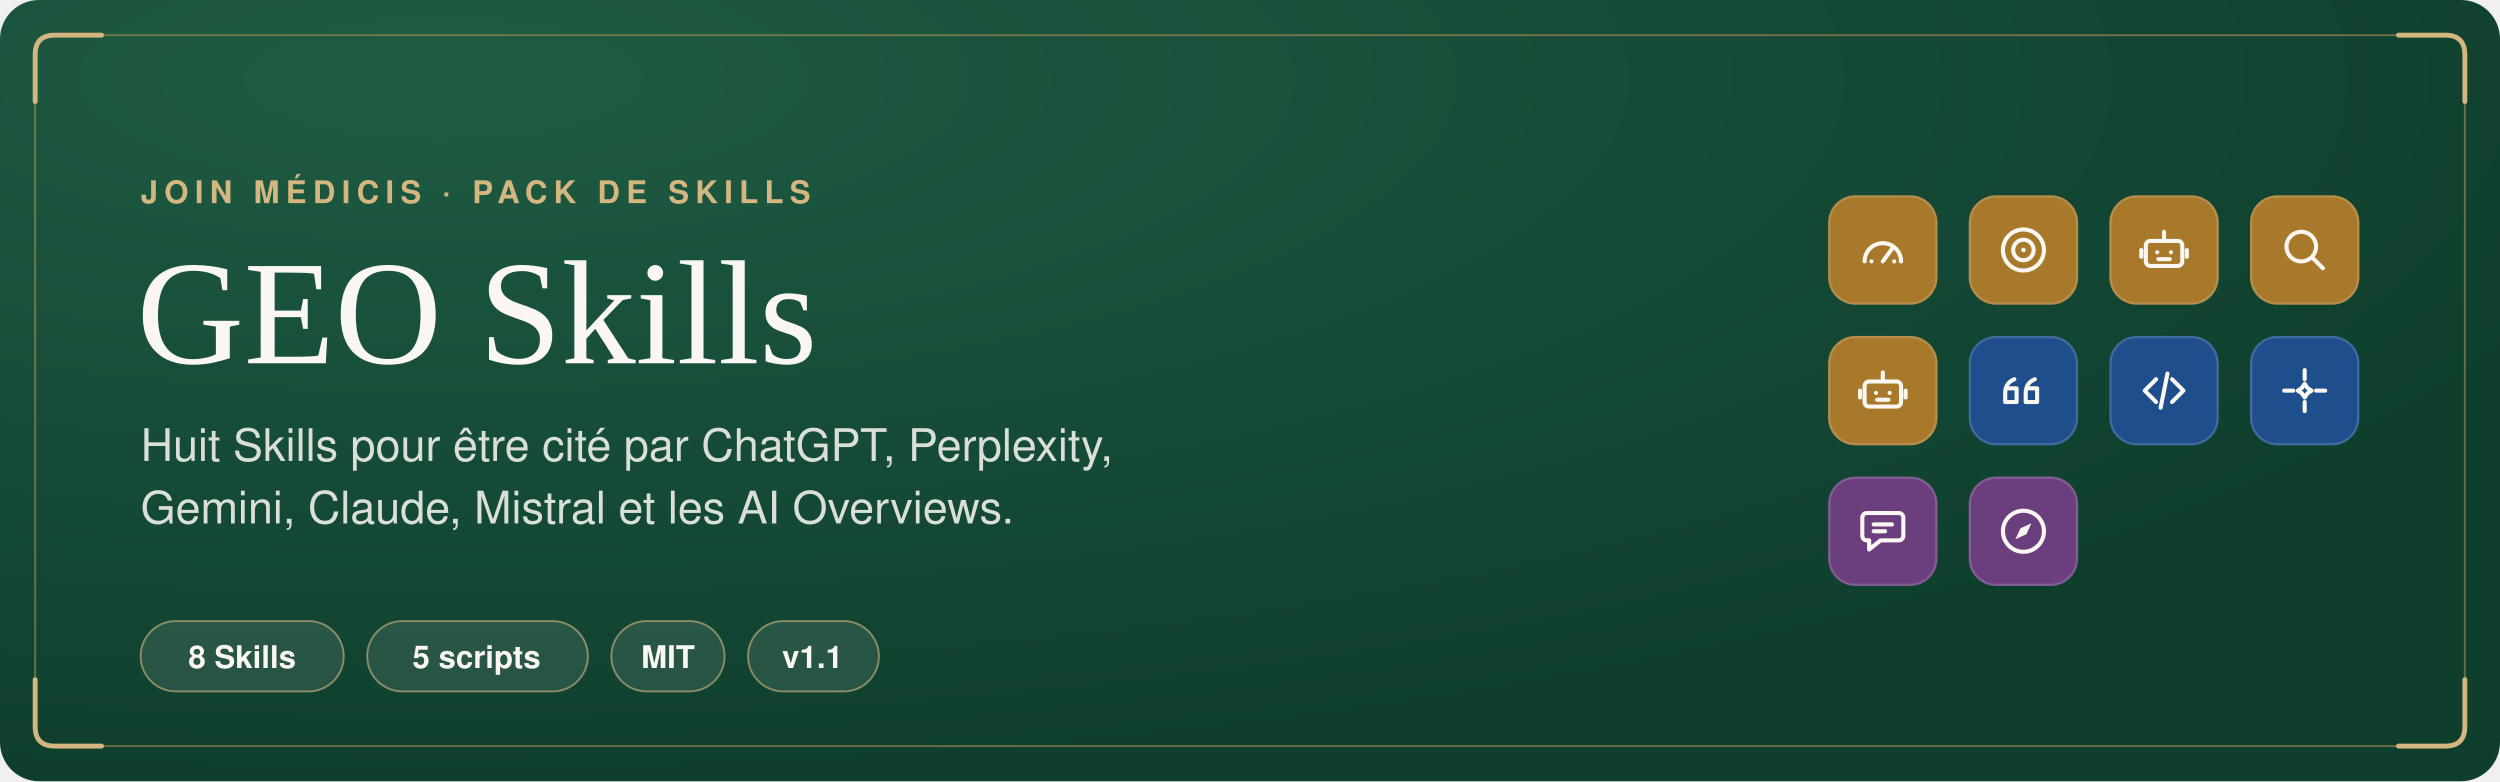
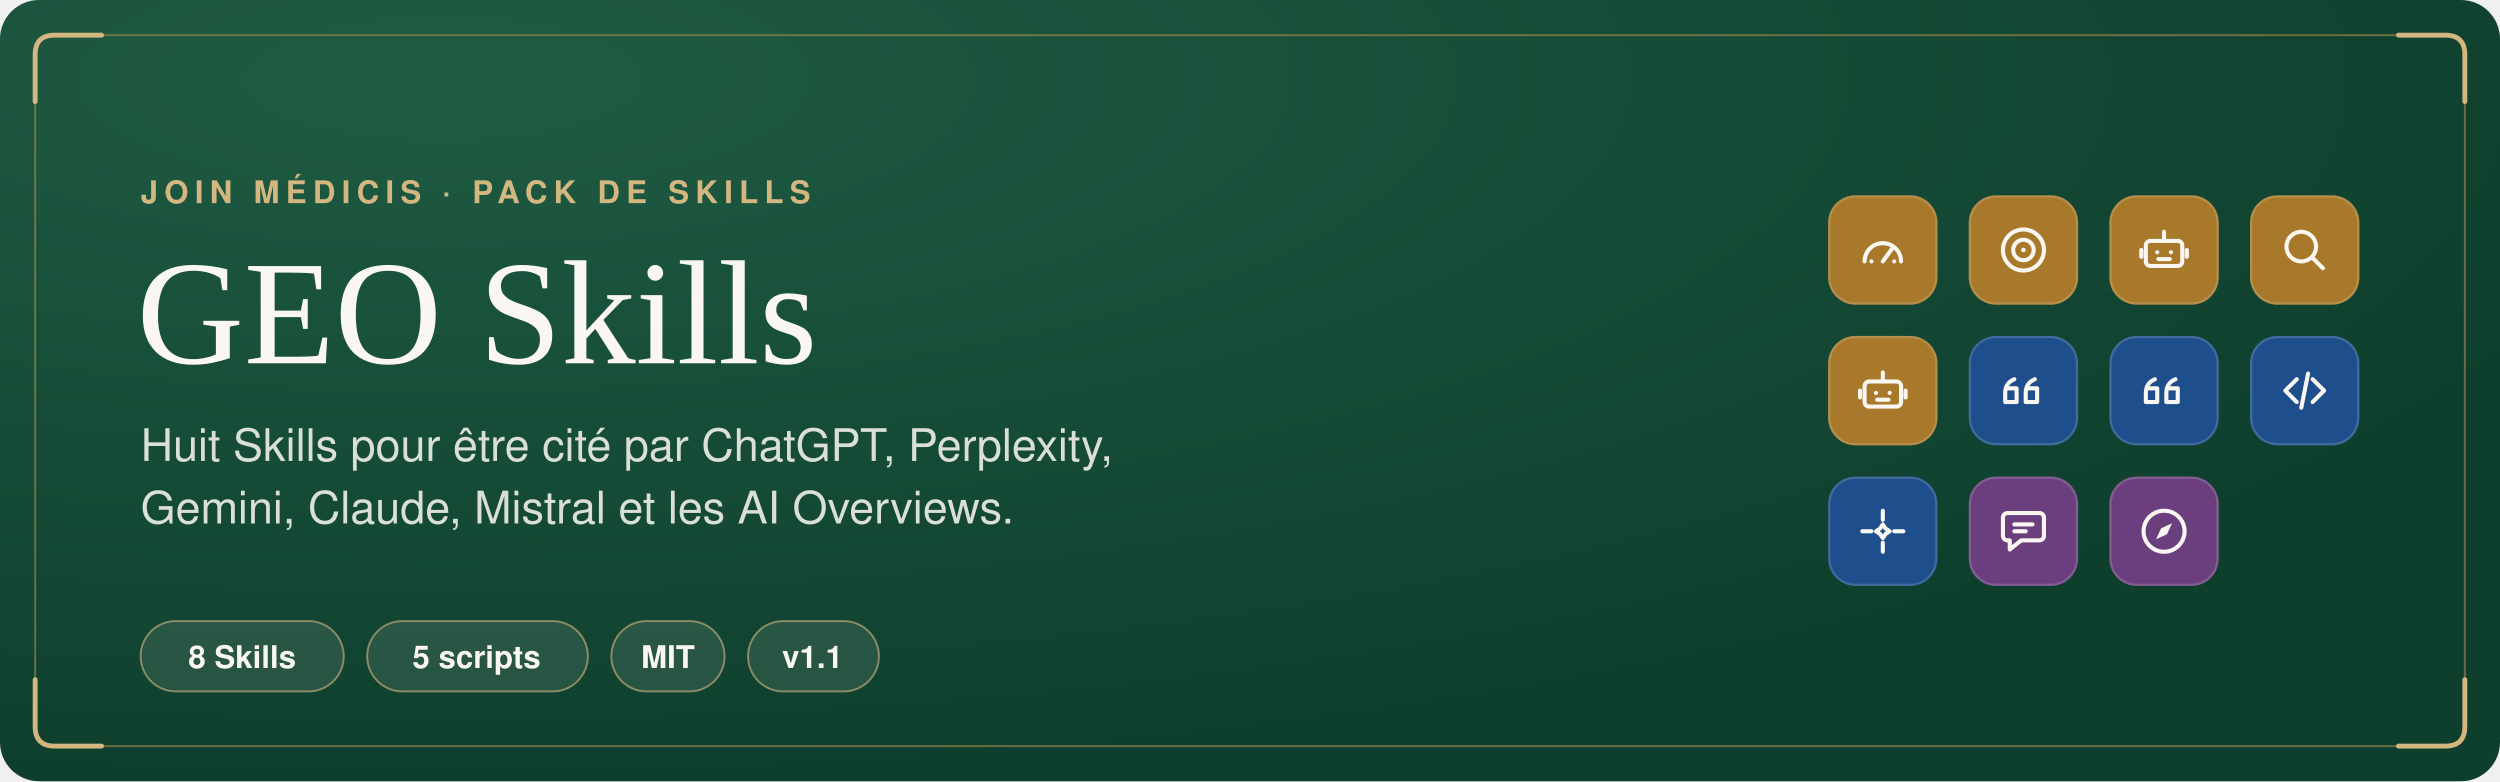
<svg xmlns="http://www.w3.org/2000/svg" width="1280" height="400" viewBox="0 0 1280 400" role="img" aria-label="GEO Skills, par Join Médicis">
  <defs>
    <radialGradient id="lueur" cx="0.18" cy="0.1" r="0.9">
      <stop offset="0" stop-color="#1F5B43" />
      <stop offset="1" stop-color="#0E3F2D" />
    </radialGradient>
  </defs>
  <rect width="1280" height="400" rx="20" fill="url(#lueur)" />
  <rect x="18" y="18" width="1244" height="364" rx="10" fill="none" stroke="#B89253" stroke-opacity="0.55" />
  <path d="M18 52 V28 Q18 18 28 18 H52" fill="none" stroke="#D4B681" stroke-width="2.5" stroke-linecap="round" />
  <path d="M1262 52 V28 Q1262 18 1252 18 H1228" fill="none" stroke="#D4B681" stroke-width="2.5" stroke-linecap="round" />
  <path d="M18 348 V372 Q18 382 28 382 H52" fill="none" stroke="#D4B681" stroke-width="2.5" stroke-linecap="round" />
  <path d="M1262 348 V372 Q1262 382 1252 382 H1228" fill="none" stroke="#D4B681" stroke-width="2.5" stroke-linecap="round" />
  <text x="72" y="104" font-family="'Helvetica Neue', Helvetica, Arial, sans-serif" font-size="16" font-weight="700" letter-spacing="3.2" fill="#D4B681">JOIN MÉDICIS · PACK DE SKILLS</text>
  <text x="70" y="186" font-family="Georgia, 'Times New Roman', serif" font-size="76" fill="#FAF7F2">GEO Skills</text>
  <text x="72" y="236" font-family="'Helvetica Neue', Helvetica, Arial, sans-serif" font-size="23" fill="#FAF7F2" fill-opacity="0.86">Huit Skills pour être cité par ChatGPT, Perplexity,</text>
  <text x="72" y="268" font-family="'Helvetica Neue', Helvetica, Arial, sans-serif" font-size="23" fill="#FAF7F2" fill-opacity="0.86">Gemini, Claude, Mistral et les AI Overviews.</text>
  <rect x="72" y="318" width="104" height="36" rx="18" fill="#FAF7F2" fill-opacity="0.1" stroke="#D4B681" stroke-opacity="0.6" />
  <text x="124" y="342" text-anchor="middle" font-family="'Helvetica Neue', Helvetica, Arial, sans-serif" font-size="16" font-weight="600" fill="#FAF7F2">8 Skills</text>
  <rect x="188" y="318" width="113" height="36" rx="18" fill="#FAF7F2" fill-opacity="0.1" stroke="#D4B681" stroke-opacity="0.6" />
  <text x="244" y="342" text-anchor="middle" font-family="'Helvetica Neue', Helvetica, Arial, sans-serif" font-size="16" font-weight="600" fill="#FAF7F2">5 scripts</text>
  <rect x="313" y="318" width="58" height="36" rx="18" fill="#FAF7F2" fill-opacity="0.1" stroke="#D4B681" stroke-opacity="0.6" />
  <text x="342" y="342" text-anchor="middle" font-family="'Helvetica Neue', Helvetica, Arial, sans-serif" font-size="16" font-weight="600" fill="#FAF7F2">MIT</text>
  <rect x="383" y="318" width="67" height="36" rx="18" fill="#FAF7F2" fill-opacity="0.1" stroke="#D4B681" stroke-opacity="0.6" />
  <text x="416" y="342" text-anchor="middle" font-family="'Helvetica Neue', Helvetica, Arial, sans-serif" font-size="16" font-weight="600" fill="#FAF7F2">v1.1</text>
  <g transform="translate(936 100) scale(1.1667)">
    <rect width="48" height="48" rx="12" fill="#A9792B" />
    <rect x="0.5" y="0.5" width="47" height="47" rx="11.5" fill="none" stroke="#FFFFFF" stroke-opacity="0.16" />
    <g transform="translate(12 12)">
      <path d="M4 17a8 8 0 1 1 16 0 M12 17l4-5.5 M7 17h.01 M17 17h.01 M12 9v.01" fill="none" stroke="#FAF7F2" stroke-width="1.8" stroke-linecap="round" stroke-linejoin="round" />
    </g>
  </g>
  <g transform="translate(1008 100) scale(1.1667)">
    <rect width="48" height="48" rx="12" fill="#A9792B" />
    <rect x="0.5" y="0.5" width="47" height="47" rx="11.5" fill="none" stroke="#FFFFFF" stroke-opacity="0.16" />
    <g transform="translate(12 12)">
      <path d="M12 3a9 9 0 1 0 0 18a9 9 0 1 0 0-18z M12 7.5a4.5 4.5 0 1 0 0 9a4.5 4.5 0 1 0 0-9z" fill="none" stroke="#FAF7F2" stroke-width="1.8" stroke-linecap="round" stroke-linejoin="round" />
      <path d="M12 11a1 1 0 1 0 0 2a1 1 0 1 0 0-2z" fill="#FAF7F2" />
    </g>
  </g>
  <g transform="translate(1080 100) scale(1.1667)">
    <rect width="48" height="48" rx="12" fill="#A9792B" />
    <rect x="0.5" y="0.5" width="47" height="47" rx="11.5" fill="none" stroke="#FFFFFF" stroke-opacity="0.16" />
    <g transform="translate(12 12)">
      <path d="M6 8h12a2 2 0 0 1 2 2v7a2 2 0 0 1-2 2H6a2 2 0 0 1-2-2v-7a2 2 0 0 1 2-2z M12 4v4 M9 13h.01 M15 13h.01 M9.5 16h5 M2 12v3 M22 12v3" fill="none" stroke="#FAF7F2" stroke-width="1.8" stroke-linecap="round" stroke-linejoin="round" />
    </g>
  </g>
  <g transform="translate(1152 100) scale(1.1667)">
    <rect width="48" height="48" rx="12" fill="#A9792B" />
    <rect x="0.5" y="0.5" width="47" height="47" rx="11.5" fill="none" stroke="#FFFFFF" stroke-opacity="0.16" />
    <g transform="translate(12 12)">
      <path d="M10.5 4a6.5 6.5 0 1 0 0 13a6.5 6.5 0 1 0 0-13z M15.3 15.3 20 20" fill="none" stroke="#FAF7F2" stroke-width="1.8" stroke-linecap="round" stroke-linejoin="round" />
    </g>
  </g>
  <g transform="translate(936 172) scale(1.1667)">
    <rect width="48" height="48" rx="12" fill="#A9792B" />
    <rect x="0.5" y="0.5" width="47" height="47" rx="11.5" fill="none" stroke="#FFFFFF" stroke-opacity="0.16" />
    <g transform="translate(12 12)">
      <path d="M6 8h12a2 2 0 0 1 2 2v7a2 2 0 0 1-2 2H6a2 2 0 0 1-2-2v-7a2 2 0 0 1 2-2z M12 4v4 M9 13h.01 M15 13h.01 M9.5 16h5 M2 12v3 M22 12v3" fill="none" stroke="#FAF7F2" stroke-width="1.8" stroke-linecap="round" stroke-linejoin="round" />
    </g>
  </g>
  <g transform="translate(1008 172) scale(1.1667)">
    <rect width="48" height="48" rx="12" fill="#1E4E8C" />
    <rect x="0.5" y="0.5" width="47" height="47" rx="11.5" fill="none" stroke="#FFFFFF" stroke-opacity="0.16" />
    <g transform="translate(12 12)">
      <path d="M5 11h4v6H4v-4c0-3 1.5-5 4-6 M14 11h4v6h-5v-4c0-3 1.5-5 4-6" fill="none" stroke="#FAF7F2" stroke-width="1.8" stroke-linecap="round" stroke-linejoin="round" />
    </g>
  </g>
  <g transform="translate(1080 172) scale(1.1667)">
    <rect width="48" height="48" rx="12" fill="#1E4E8C" />
    <rect x="0.5" y="0.5" width="47" height="47" rx="11.5" fill="none" stroke="#FFFFFF" stroke-opacity="0.16" />
    <g transform="translate(12 12)">
-       <path d="M8.5 7 3.5 12l5 5 M15.5 7l5 5-5 5 M13.5 4.5l-3 15" fill="none" stroke="#FAF7F2" stroke-width="1.8" stroke-linecap="round" stroke-linejoin="round" />
+       <path d="M5 11h4v6H4v-4c0-3 1.5-5 4-6 M14 11h4v6h-5v-4c0-3 1.5-5 4-6" fill="none" stroke="#FAF7F2" stroke-width="1.8" stroke-linecap="round" stroke-linejoin="round" />
    </g>
  </g>
  <g transform="translate(1152 172) scale(1.1667)">
    <rect width="48" height="48" rx="12" fill="#1E4E8C" />
    <rect x="0.5" y="0.5" width="47" height="47" rx="11.5" fill="none" stroke="#FFFFFF" stroke-opacity="0.16" />
    <g transform="translate(12 12)">
+       <path d="M8.5 7 3.5 12l5 5 M15.5 7l5 5-5 5 M13.5 4.5l-3 15" fill="none" stroke="#FAF7F2" stroke-width="1.8" stroke-linecap="round" stroke-linejoin="round" />
+     </g>
+   </g>
+   <g transform="translate(936 244) scale(1.1667)">
+     <rect width="48" height="48" rx="12" fill="#1E4E8C" />
+     <rect x="0.5" y="0.5" width="47" height="47" rx="11.5" fill="none" stroke="#FFFFFF" stroke-opacity="0.16" />
+     <g transform="translate(12 12)">
      <path d="M12 3v4 M12 17v4 M3 12h4 M17 12h4 M12 9l1.2 1.8L15 12l-1.8 1.2L12 15l-1.2-1.8L9 12l1.8-1.2z" fill="none" stroke="#FAF7F2" stroke-width="1.8" stroke-linecap="round" stroke-linejoin="round" />
    </g>
  </g>
-   <g transform="translate(936 244) scale(1.1667)">
+   <g transform="translate(1008 244) scale(1.1667)">
    <rect width="48" height="48" rx="12" fill="#6B3F7E" />
    <rect x="0.5" y="0.5" width="47" height="47" rx="11.5" fill="none" stroke="#FFFFFF" stroke-opacity="0.16" />
    <g transform="translate(12 12)">
      <path d="M5 4h14a2 2 0 0 1 2 2v8a2 2 0 0 1-2 2h-8l-5 4v-4H5a2 2 0 0 1-2-2V6a2 2 0 0 1 2-2z M8 9h8 M8 12h5" fill="none" stroke="#FAF7F2" stroke-width="1.8" stroke-linecap="round" stroke-linejoin="round" />
    </g>
  </g>
-   <g transform="translate(1008 244) scale(1.1667)">
+   <g transform="translate(1080 244) scale(1.1667)">
    <rect width="48" height="48" rx="12" fill="#6B3F7E" />
    <rect x="0.5" y="0.5" width="47" height="47" rx="11.5" fill="none" stroke="#FFFFFF" stroke-opacity="0.16" />
    <g transform="translate(12 12)">
      <path d="M12 3a9 9 0 1 0 0 18a9 9 0 1 0 0-18z" fill="none" stroke="#FAF7F2" stroke-width="1.8" stroke-linecap="round" stroke-linejoin="round" />
      <path d="M15.5 8.5 13.3 13.3 8.5 15.5 10.7 10.7z" fill="#FAF7F2" />
    </g>
  </g>
</svg>
